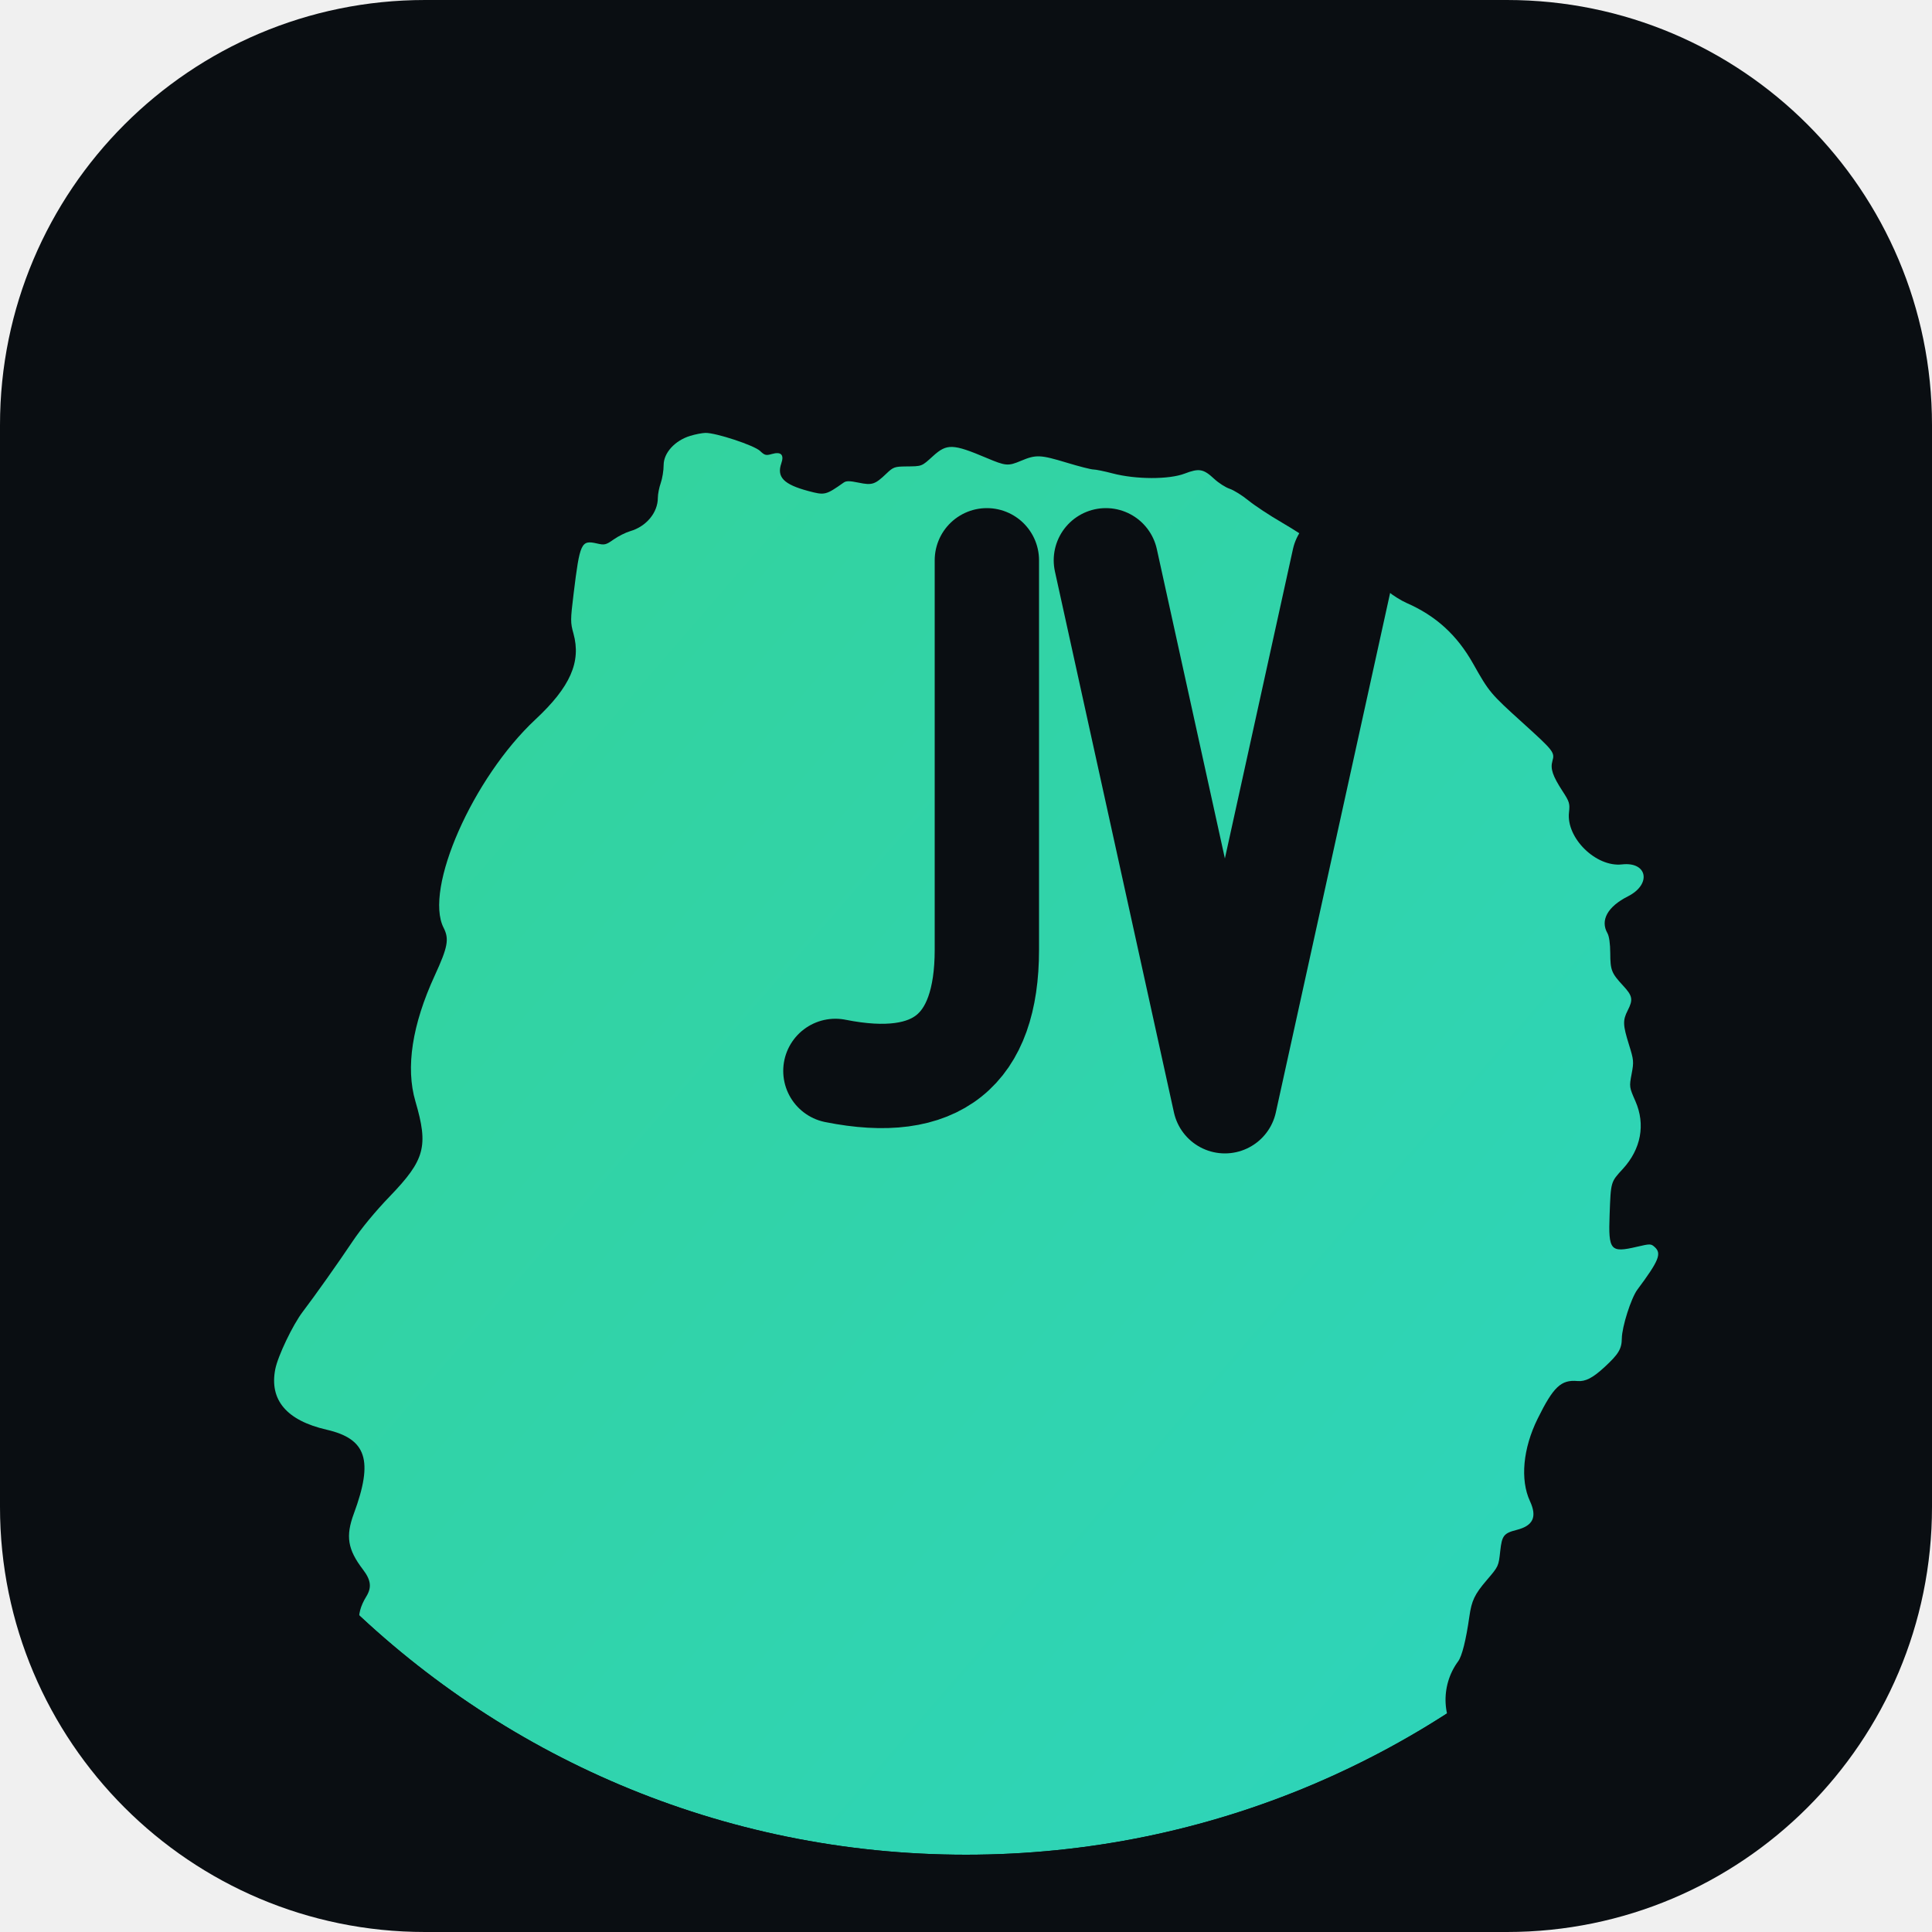
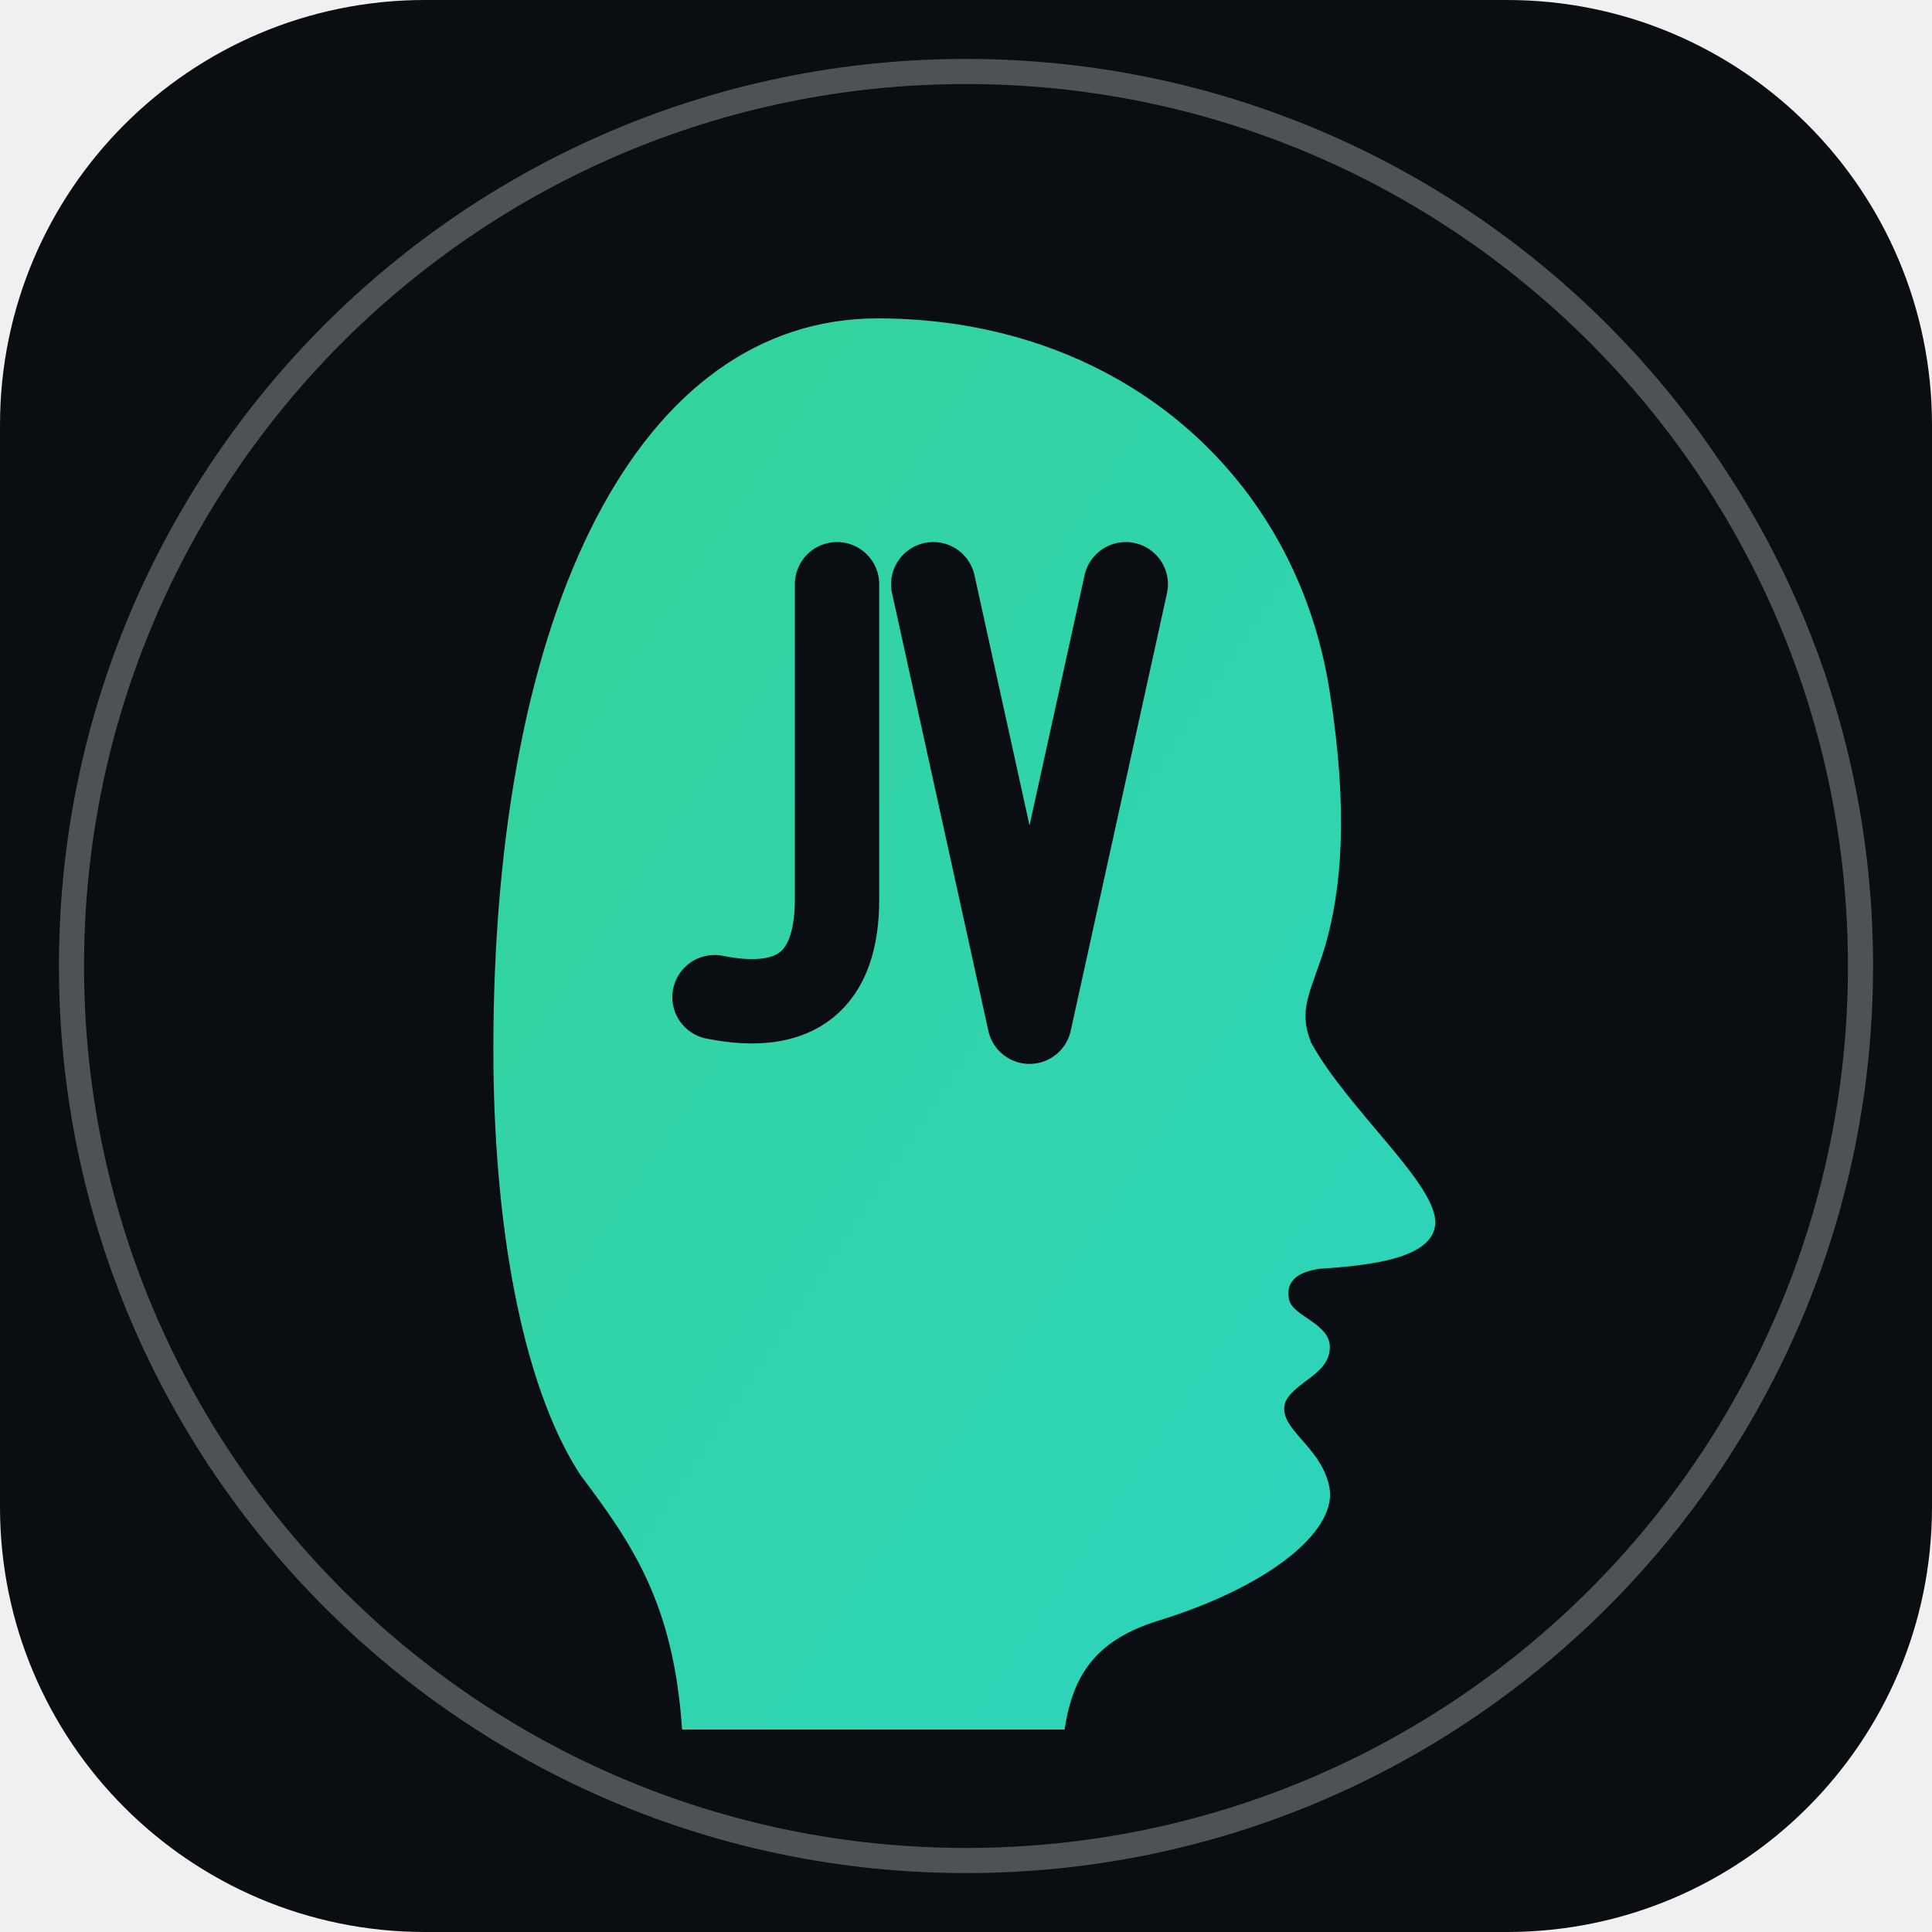
<svg xmlns="http://www.w3.org/2000/svg" viewBox="0 0 100 100">
  <defs>
    <linearGradient id="g" x1="0" y1="0" x2="1" y2="1">
      <stop offset="0%" stop-color="#34d399" />
      <stop offset="100%" stop-color="#2dd4bf" />
    </linearGradient>
    <clipPath id="c">
-       <circle cx="50" cy="50" r="46" />
+       <circle cx="50" cy="50" r="45" />
    </clipPath>
    <mask id="m">
      <rect width="100" height="100" fill="white" />
-       <g fill="none" stroke="black" stroke-width="5.4" stroke-linecap="round" stroke-linejoin="round">
+       <g transform="translate(2.016 6.788) scale(0.8087)" fill="none" stroke="black" stroke-width="5.4" stroke-linecap="round" stroke-linejoin="round">
        <path d="M 51.08 29 L 51.08 49.16 Q 51.08 57 43.24 55.43" />
        <path d="M 57.24 29 L 63.4 57 L 69.56 29" />
      </g>
    </mask>
  </defs>
  <rect width="100" height="100" rx="22" fill="#0a0e12" />
+   <circle cx="50" cy="50" r="46.3" fill="none" stroke="#EDF2F4" stroke-opacity="0.3" stroke-width="1.3" />
  <g clip-path="url(#c)" mask="url(#m)">
-     <g transform="translate(9.95,15.6) scale(0.1)">
-       <path d="M 257.730 69.606 C 249.800 72.044, 244 78.421, 244 84.703 C 244 87.478, 243.325 91.662, 242.500 94 C 241.675 96.338, 241 99.784, 241 101.658 C 241 109.316, 235.035 116.518, 226.694 118.930 C 224.387 119.597, 220.537 121.524, 218.138 123.214 C 214.088 126.065, 213.462 126.214, 209.406 125.286 C 201.321 123.436, 200.624 124.940, 197.417 151.163 C 195.725 164.998, 195.719 166.168, 197.312 171.898 C 201.398 186.595, 195.661 199.584, 177.669 216.363 C 145.234 246.615, 119.868 304.139, 130.110 324.216 C 133.075 330.027, 132.303 334.203, 125.561 348.851 C 113.821 374.357, 110.393 396.593, 115.511 414.041 C 122.353 437.366, 120.472 444.331, 102.211 463.281 C 94.763 471.010, 87.501 479.806, 82.962 486.596 C 75.563 497.663, 63.378 514.863, 57.216 522.939 C 52.066 529.687, 44.323 545.869, 42.982 552.684 C 39.844 568.635, 48.851 579.250, 69.561 584.010 C 90.271 588.769, 93.858 599.855, 83.632 627.500 C 79.318 639.160, 80.442 646.012, 88.372 656.401 C 92.531 661.849, 92.995 665.653, 90.075 670.382 C 84.040 680.160, 85.252 688.679, 93.778 696.409 C 113.085 713.914, 113.959 716.325, 106.538 731.581 C 96.333 752.557, 95.508 767.125, 103.610 783.267 C 112.807 801.592, 127.104 809.499, 167.269 818.473 C 195.295 824.735, 198.936 825.186, 228 825.998 C 262.052 826.948, 263.542 827.308, 272.992 836.849 C 279.585 843.505, 292.763 862.314, 297.096 871.250 L 299.399 876 507.981 876 L 716.564 876 718.450 865.384 C 721.771 846.691, 720.274 840.028, 710.849 831.554 C 701.700 823.329, 695.847 820.658, 688.296 821.264 C 678.461 822.054, 675.724 817.591, 674.435 798.669 C 674.092 793.626, 673.384 787.925, 672.863 786 C 672.341 784.075, 671.073 778.225, 670.045 773 C 667.070 757.886, 664.752 752.831, 657.532 745.708 C 646.708 735.031, 645.713 716.775, 655.251 703.875 C 657.233 701.194, 659.316 692.856, 661.043 680.691 C 662.205 672.502, 663.765 669.223, 669.933 662 C 676.212 654.647, 676.145 654.793, 677.034 646.694 C 677.898 638.815, 678.867 637.579, 685.500 635.888 C 694.083 633.700, 696.188 629.158, 692.404 620.991 C 687.271 609.911, 688.773 593.742, 696.365 578.349 C 704.516 561.823, 708.496 558.056, 717 558.820 C 721.079 559.186, 724.870 557.244, 730.895 551.701 C 738.253 544.932, 739.889 542.235, 739.955 536.765 C 740.028 530.704, 744.759 515.870, 748.013 511.500 C 759.176 496.506, 760.674 492.825, 756.976 489.478 C 755.037 487.724, 754.644 487.718, 747.726 489.336 C 734.037 492.537, 732.949 491.266, 733.629 472.863 C 734.270 455.514, 734.160 455.896, 740.468 449.035 C 749.896 438.779, 752.275 426.017, 746.998 413.996 C 743.789 406.684, 743.768 406.531, 745.021 399.887 C 746.220 393.534, 746.145 392.710, 743.644 384.689 C 740.473 374.518, 740.386 372.124, 743 367 C 745.876 361.362, 745.530 359.487, 740.640 354.207 C 734.587 347.673, 734.005 346.200, 733.965 337.316 C 733.942 332.434, 733.393 328.562, 732.500 327 C 728.677 320.312, 732.619 313.240, 743.126 307.937 C 755.441 301.720, 753.236 289.923, 740.037 291.416 C 726.581 292.939, 711.094 277.727, 712.610 264.476 C 713.131 259.919, 712.850 258.994, 709.274 253.500 C 704.140 245.612, 702.886 241.884, 704.029 237.900 C 705.311 233.428, 704.759 232.720, 688.505 218.005 C 671.853 202.929, 671.287 202.252, 662.979 187.500 C 654.637 172.686, 643.709 162.727, 628.500 156.077 C 625.750 154.875, 621.475 152.206, 619 150.147 C 611.124 143.593, 598.549 135.201, 593.950 133.429 C 591.502 132.486, 586.312 129.313, 582.416 126.378 C 578.519 123.443, 570.194 118.061, 563.916 114.418 C 557.637 110.775, 549.875 105.650, 546.666 103.029 C 543.457 100.409, 539.093 97.691, 536.968 96.990 C 534.844 96.288, 531.243 93.978, 528.966 91.855 C 523.406 86.670, 521.153 86.268, 513.692 89.127 C 505.586 92.234, 488.455 92.194, 476.419 89.042 C 472.132 87.919, 467.640 87, 466.438 87 C 465.237 87, 459.058 85.425, 452.708 83.500 C 438.945 79.328, 436.752 79.237, 428.960 82.517 C 422.268 85.334, 421.109 85.234, 411 80.965 C 393.737 73.677, 390.604 73.567, 383.500 80 C 377.380 85.543, 377.926 85.334, 369.300 85.430 C 363.577 85.495, 362.806 85.780, 359.300 89.132 C 353.378 94.792, 351.921 95.269, 344.941 93.827 C 340.241 92.856, 338.515 92.844, 337.196 93.773 C 327.904 100.320, 327.420 100.435, 318.814 98.131 C 306.135 94.738, 302.435 90.928, 304.913 83.820 C 306.474 79.343, 304.744 77.639, 300.014 78.996 C 296.979 79.866, 296.279 79.684, 293.891 77.395 C 290.892 74.522, 270.976 67.951, 265.629 68.070 C 263.908 68.108, 260.353 68.799, 257.730 69.606" fill="url(#g)" />
-     </g>
+     <path transform="translate(3.184 8.56) scale(0.88)" fill="url(#g)" d="M 48 9 C 62 9, 72.6 18, 74.6 31 C 75.7 38, 75.3 42.6, 74.3 46 C 73.5 48.6, 72.7 49.6, 73.5 51.6 C 75.7 55.6, 81 60, 80.8 62.3 C 80.6 64.3, 77 64.7, 74 64.9 C 72.6 65.1, 72 65.7, 72.2 66.7 C 72.4 67.7, 74.6 68.1, 74.6 69.5 C 74.6 71.1, 72.6 71.5, 72 72.7 C 71.4 74.3, 74.2 75.3, 74.6 77.9 C 74.9 80.4, 71 83.6, 64.5 85.6 C 61 86.7, 59.5 88.6, 59 92 L 36.5 92 C 36 84.5, 33.5 81, 30.5 77 C 27 71.6, 25.4 62, 25.4 52 C 25.4 26, 34 9, 48 9 Z" />
  </g>
</svg>
